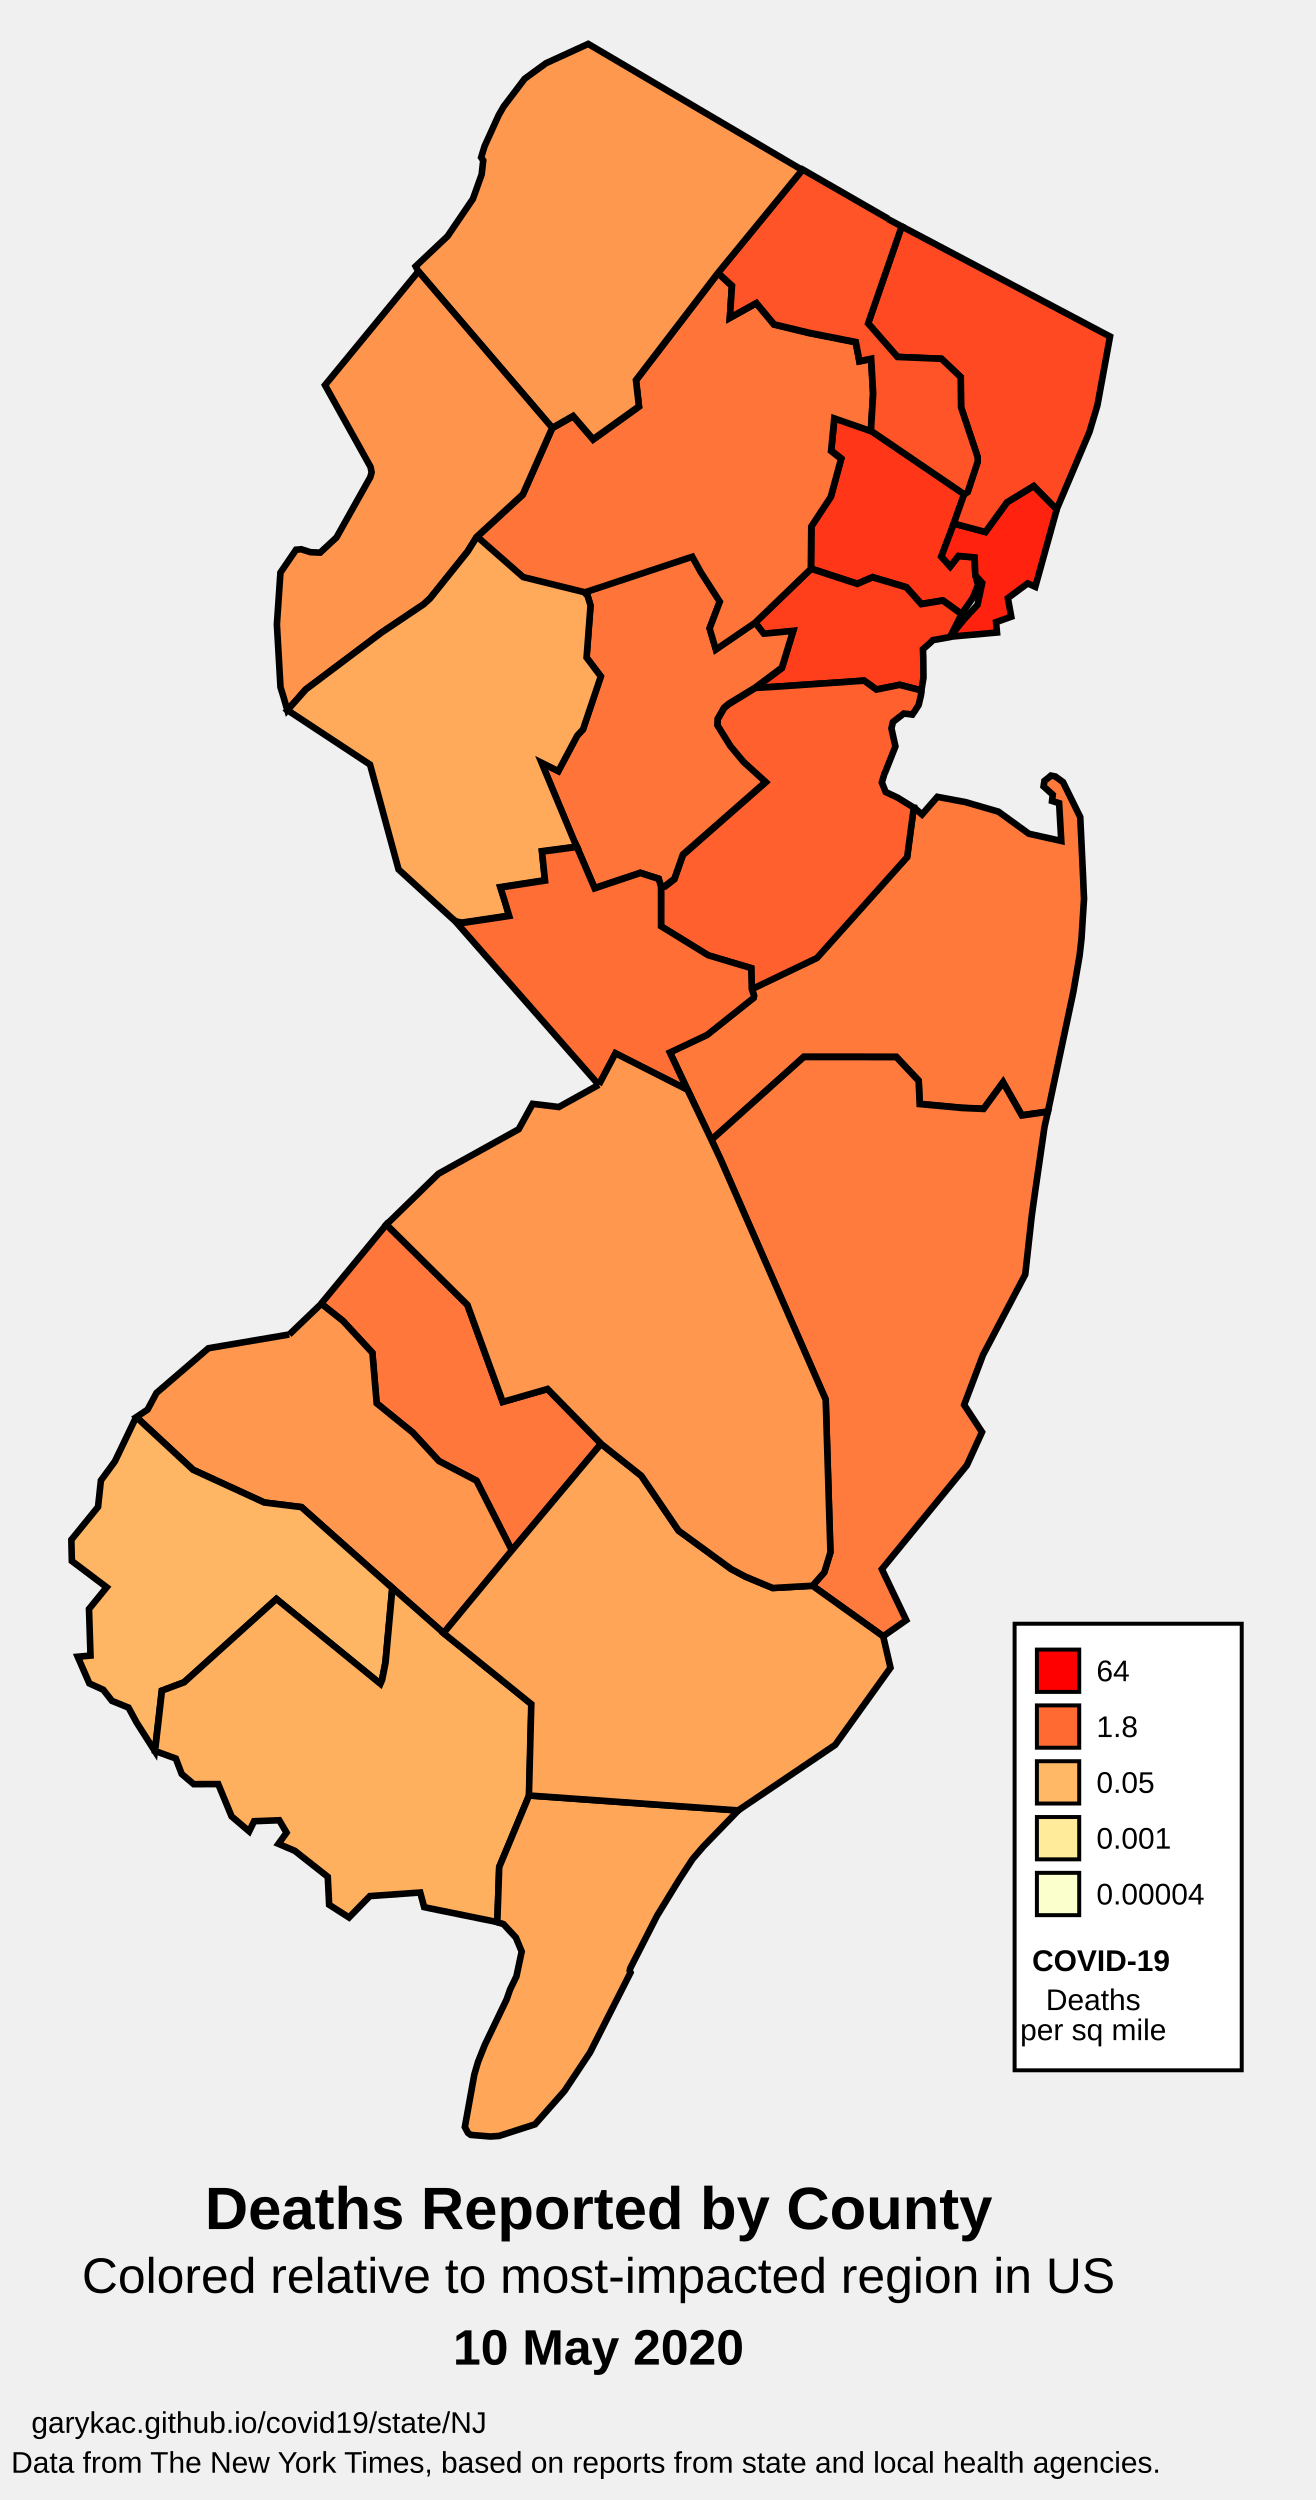
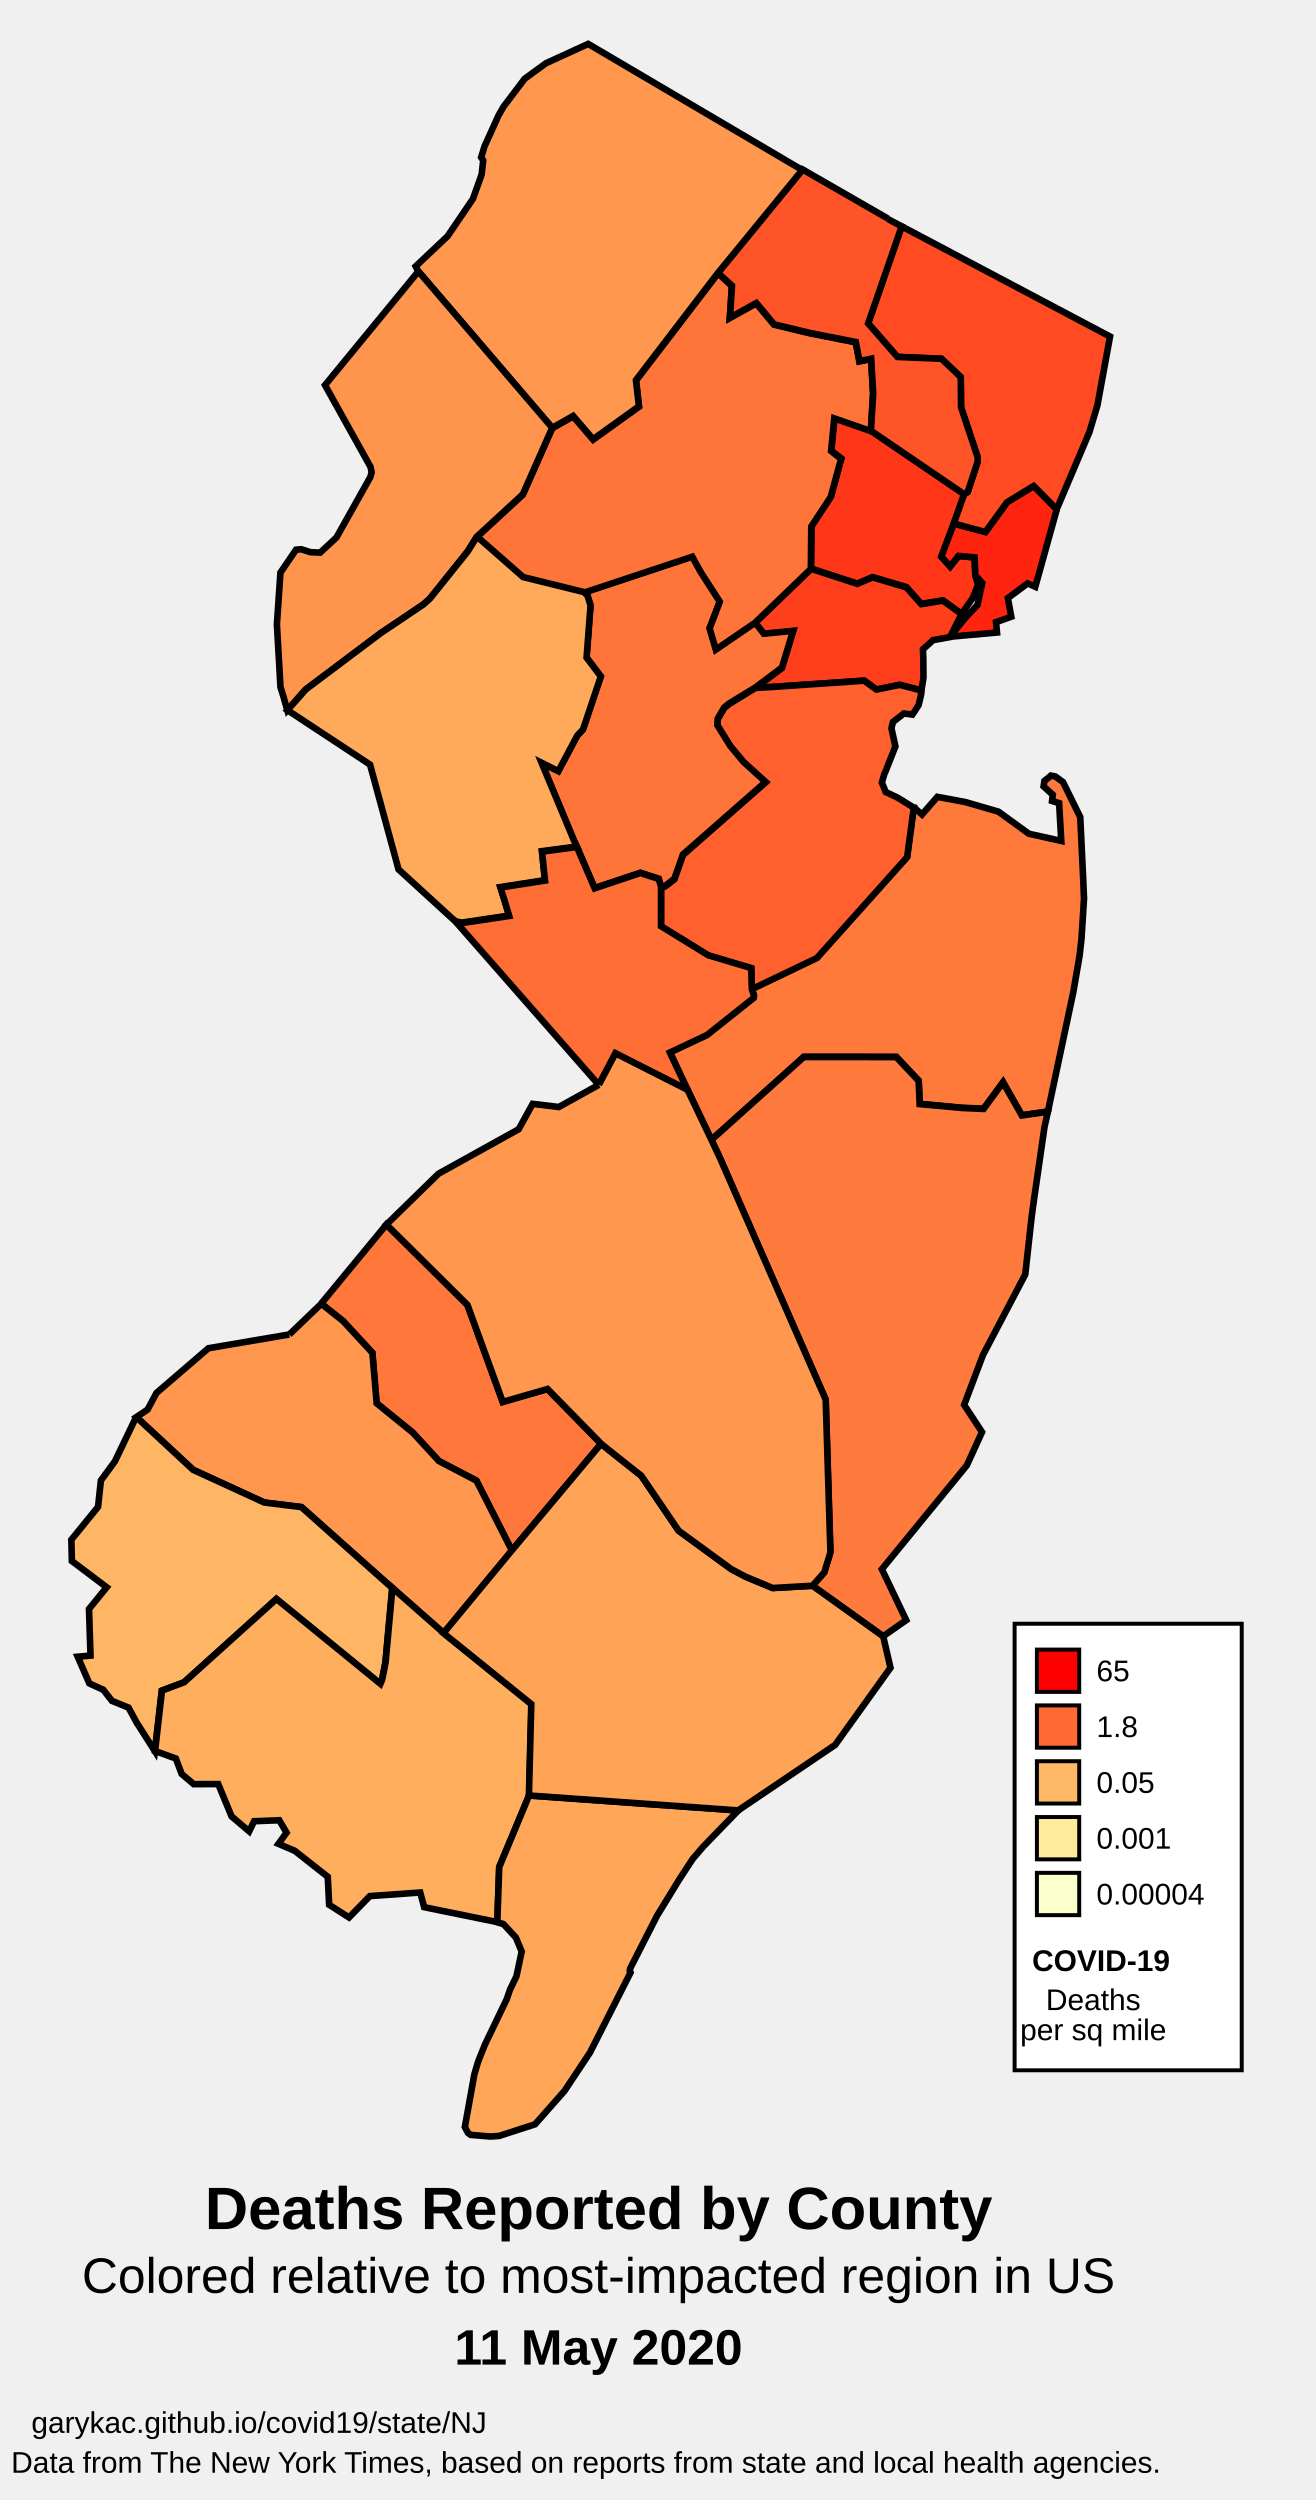
<svg xmlns="http://www.w3.org/2000/svg" width="330" height="627.07" version="1.0" id="svg2">
  <defs id="defs9439" />
  <style id="style6">
  #counties {fill:#d0d0d0;stroke:#000;stroke-width:.178;} 
  #borders {fill:none;stroke:#221e1f;stroke-width:.891;} 
  #separator {fill:none;stroke:#a9a9a9;stroke-width:2.318;}
  #legend-1 {fill:#ff0000;}
  #legend-2 {fill:#ff6a32;}
  #legend-3 {fill:#ffb866;}
  #legend-4 {fill:#ffeb99;}
  #legend-5 {fill:#faffcc;}
-   #c34001 {fill:#ffa558;}
-   #c34003 {fill:#ff4922;}
+   #c34001 {fill:#ffa457;}
+   #c34003 {fill:#ff4a22;}
  #c34005 {fill:#ff984e;}
  #c34007 {fill:#ff773a;}
  #c34009 {fill:#ffa658;}
-   #c34011 {fill:#ffb05f;}
+   #c34011 {fill:#ffae5e;}
  #c34013 {fill:#ff3618;}
-   #c34015 {fill:#ff984e;}
-   #c34017 {fill:#ff230f;}
-   #c34019 {fill:#ffa95a;}
+   #c34015 {fill:#ff974e;}
+   #c34017 {fill:#ff240f;}
+   #c34019 {fill:#ffaa5b;}
  #c34021 {fill:#ff6e35;}
  #c34023 {fill:#ff602d;}
  #c34025 {fill:#ff793b;}
  #c34027 {fill:#ff7539;}
  #c34029 {fill:#ff7b3d;}
  #c34031 {fill:#ff5427;}
  #c34033 {fill:#ffb664;}
  #c34035 {fill:#ff7539;}
-   #c34037 {fill:#ff984f;}
+   #c34037 {fill:#ff984e;}
  #c34039 {fill:#ff3f1c;}
  #c34041 {fill:#ff944c;}
 </style>
  <g id="layer1" style="display:inline" transform="translate(0,1.0703125e-5)">
    <g id="g10509" transform="translate(-622.3246,8.460373)">
      <rect y="398.82" x="876.817" height="112.008" width="56.966" id="rect10421" style="fill:#ffffff;fill-opacity:1;stroke:#000000;stroke-width:1;stroke-linecap:round;stroke-linejoin:miter;stroke-miterlimit:4;stroke-dasharray:none;stroke-dashoffset:0;stroke-opacity:1" />
      <rect y="405.301" x="882.409" height="10.615" width="10.615" id="legend-1" style="stroke:#000000;stroke-width:1" />
      <rect style="stroke:#000000;stroke-width:1" id="legend-2" width="10.615" height="10.615" x="882.409" y="419.301" />
      <rect y="433.301" x="882.409" height="10.615" width="10.615" id="legend-3" style="stroke:#000000;stroke-width:1" />
      <rect style="stroke:#000000;stroke-width:1" id="legend-4" width="10.615" height="10.615" x="882.409" y="447.301" />
      <rect y="461.301" x="882.409" height="10.615" width="10.615" id="legend-5" style="stroke:#000000;stroke-width:1" />
      <text id="text10456" y="413.239" x="897.338" style="font-style:normal;font-weight:normal;font-size:7.5px;line-height:125%;font-family:sans-serif;letter-spacing:0px;word-spacing:0px;fill:#000000;fill-opacity:1;stroke:none;stroke-width:1px;stroke-linecap:butt;stroke-linejoin:miter;stroke-opacity:1" xml:space="preserve">
-         <tspan style="font-style:normal;font-variant:normal;font-weight:normal;font-stretch:normal;font-family:Arial;-inkscape-font-specification:Arial" y="413.239" x="897.338" id="tspan10458">64</tspan>
+         <tspan style="font-style:normal;font-variant:normal;font-weight:normal;font-stretch:normal;font-family:Arial;-inkscape-font-specification:Arial" y="413.239" x="897.338" id="tspan10458">65</tspan>
      </text>
      <text xml:space="preserve" style="font-style:normal;font-weight:normal;font-size:7.5px;line-height:125%;font-family:sans-serif;letter-spacing:0px;word-spacing:0px;fill:#000000;fill-opacity:1;stroke:none;stroke-width:1px;stroke-linecap:butt;stroke-linejoin:miter;stroke-opacity:1" x="897.338" y="427.239" id="text10460">
        <tspan id="tspan10462" x="897.338" y="427.239" style="font-style:normal;font-variant:normal;font-weight:normal;font-stretch:normal;font-family:Arial;-inkscape-font-specification:Arial">1.8</tspan>
      </text>
      <text id="text10464" y="441.239" x="897.338" style="font-style:normal;font-weight:normal;font-size:7.5px;line-height:125%;font-family:sans-serif;letter-spacing:0px;word-spacing:0px;fill:#000000;fill-opacity:1;stroke:none;stroke-width:1px;stroke-linecap:butt;stroke-linejoin:miter;stroke-opacity:1" xml:space="preserve">
        <tspan style="font-style:normal;font-variant:normal;font-weight:normal;font-stretch:normal;font-family:Arial;-inkscape-font-specification:Arial" y="441.239" x="897.338" id="tspan10466">0.05</tspan>
      </text>
      <text xml:space="preserve" style="font-style:normal;font-weight:normal;font-size:7.5px;line-height:125%;font-family:sans-serif;letter-spacing:0px;word-spacing:0px;fill:#000000;fill-opacity:1;stroke:none;stroke-width:1px;stroke-linecap:butt;stroke-linejoin:miter;stroke-opacity:1" x="897.338" y="455.239" id="text10468">
        <tspan id="tspan10470" x="897.338" y="455.239" style="font-style:normal;font-variant:normal;font-weight:normal;font-stretch:normal;font-family:Arial;-inkscape-font-specification:Arial">0.001</tspan>
      </text>
      <text id="text10472" y="469.239" x="897.338" style="font-style:normal;font-weight:normal;font-size:7.5px;line-height:125%;font-family:sans-serif;letter-spacing:0px;word-spacing:0px;fill:#000000;fill-opacity:1;stroke:none;stroke-width:1px;stroke-linecap:butt;stroke-linejoin:miter;stroke-opacity:1" xml:space="preserve">
        <tspan style="font-style:normal;font-variant:normal;font-weight:normal;font-stretch:normal;font-family:Arial;-inkscape-font-specification:Arial" y="469.239" x="897.338" id="tspan10474">0.00004</tspan>
      </text>
      <g transform="translate(0,-2.192453)" id="g10492">
        <text xml:space="preserve" style="font-style:normal;font-weight:normal;font-size:7.5px;line-height:125%;font-family:sans-serif;text-align:center;letter-spacing:0px;word-spacing:0px;text-anchor:middle;fill:#000000;fill-opacity:1;stroke:none;stroke-width:1px;stroke-linecap:butt;stroke-linejoin:miter;stroke-opacity:1" x="905.319" y="497.919" id="text10480">
          <tspan id="tspan10482" x="905.319" y="497.919" style="font-style:normal;font-variant:normal;font-weight:normal;font-stretch:normal;font-family:Arial;-inkscape-font-specification:Arial;text-align:center;text-anchor:middle">Deaths</tspan>
        </text>
        <text id="text10484" y="505.458" x="905.319" style="font-style:normal;font-weight:normal;font-size:7.5px;line-height:125%;font-family:sans-serif;text-align:center;letter-spacing:0px;word-spacing:0px;text-anchor:middle;fill:#000000;fill-opacity:1;stroke:none;stroke-width:1px;stroke-linecap:butt;stroke-linejoin:miter;stroke-opacity:1" xml:space="preserve">
          <tspan style="font-style:normal;font-variant:normal;font-weight:normal;font-stretch:normal;font-family:Arial;-inkscape-font-specification:Arial;text-align:center;text-anchor:middle" y="505.458" x="905.319" id="tspan10486">per sq mile</tspan>
        </text>
      </g>
      <text id="text10488" y="485.919" x="905.319" style="font-style:normal;font-weight:normal;font-size:7.5px;line-height:125%;font-family:sans-serif;text-align:center;letter-spacing:0px;word-spacing:0px;text-anchor:middle;fill:#000000;fill-opacity:1;stroke:none;stroke-width:1px;stroke-linecap:butt;stroke-linejoin:miter;stroke-opacity:1" xml:space="preserve">
        <tspan style="font-style:normal;font-variant:normal;font-weight:bold;font-stretch:normal;font-family:Arial;-inkscape-font-specification:'Arial Bold';text-align:center;text-anchor:middle" y="485.919" x="905.319" id="tspan10490">COVID-19</tspan>
      </text>
    </g>
    <text xml:space="preserve" style="font-style:normal;font-weight:normal;font-size:7.5px;line-height:125%;font-family:sans-serif;text-align:center;letter-spacing:0px;word-spacing:0px;text-anchor:middle;fill:#000000;fill-opacity:1;stroke:none;stroke-width:1px;stroke-linecap:butt;stroke-linejoin:miter;stroke-opacity:1" x="151.849" y="620.237" id="text10498">
      <tspan id="tspan10500" x="151.849" y="620.237" style="font-style:normal;font-variant:normal;font-weight:normal;font-stretch:normal;font-family:Arial;-inkscape-font-specification:Arial;text-align:center;text-anchor:middle">Data from The New York Times, based on reports from state and local health agencies.</tspan>
    </text>
    <g id="g10510" transform="translate(-504.6264,0.4679467)">
      <text xml:space="preserve" style="font-style:normal;font-weight:normal;font-size:7.5px;line-height:125%;font-family:sans-serif;text-align:center;letter-spacing:0px;word-spacing:0px;text-anchor:middle;fill:#000000;fill-opacity:1;stroke:none;stroke-width:1px;stroke-linecap:butt;stroke-linejoin:miter;stroke-opacity:1" x="661.613" y="558.64" id="text10502">
        <tspan id="tspan10504" x="661.613" y="558.64" style="font-style:normal;font-variant:normal;font-weight:bold;font-stretch:normal;font-size:15px;font-family:Arial;-inkscape-font-specification:'Arial Bold';text-align:center;text-anchor:middle">Deaths Reported by County</tspan>
      </text>
      <text id="text10506" y="574.64" x="661.57" style="font-style:normal;font-weight:normal;font-size:7.5px;line-height:125%;font-family:sans-serif;text-align:center;letter-spacing:0px;word-spacing:0px;text-anchor:middle;fill:#000000;fill-opacity:1;stroke:none;stroke-width:1px;stroke-linecap:butt;stroke-linejoin:miter;stroke-opacity:1" xml:space="preserve">
        <tspan style="font-style:normal;font-variant:normal;font-weight:normal;font-stretch:normal;font-size:12.5px;font-family:Arial;-inkscape-font-specification:Arial;text-align:center;text-anchor:middle" y="574.64" x="661.57" id="tspan10508">Colored relative to most-impacted region in US</tspan>
      </text>
      <text xml:space="preserve" style="font-style:normal;font-weight:normal;font-size:7.5px;line-height:125%;font-family:sans-serif;text-align:center;letter-spacing:0px;word-spacing:0px;text-anchor:middle;fill:#000000;fill-opacity:1;stroke:none;stroke-width:1px;stroke-linecap:butt;stroke-linejoin:miter;stroke-opacity:1" x="661.57" y="592.64" id="text10536">
-         <tspan id="tspan10538" x="661.57" y="592.64" style="font-style:normal;font-variant:normal;font-weight:bold;font-stretch:normal;font-size:12.5px;font-family:Arial;-inkscape-font-specification:'Arial Bold';text-align:center;text-anchor:middle">10 May 2020</tspan>
+         <tspan id="tspan10538" x="661.57" y="592.64" style="font-style:normal;font-variant:normal;font-weight:bold;font-stretch:normal;font-size:12.5px;font-family:Arial;-inkscape-font-specification:'Arial Bold';text-align:center;text-anchor:middle">11 May 2020</tspan>
      </text>
    </g>
    <text id="text10516" y="610.237" x="7.866" style="font-style:normal;font-weight:normal;font-size:7.5px;line-height:125%;font-family:sans-serif;text-align:end;letter-spacing:0px;word-spacing:0px;text-anchor:end;fill:#000000;fill-opacity:1;stroke:none;stroke-width:1px;stroke-linecap:butt;stroke-linejoin:miter;stroke-opacity:1" xml:space="preserve">
      <tspan style="font-style:normal;font-variant:normal;font-weight:normal;font-stretch:normal;font-family:Arial;-inkscape-font-specification:Arial;text-align:start;text-anchor:start" y="610.237" x="7.866" id="tspan10518">garykac.github.io/covid19/state/NJ</tspan>
    </text>
  </g>
  <g id="layer2" style="display:inline;fill:#fff;stroke:#000;stroke-width:.178;" transform="translate(0,1.0703125e-5)">
    <g id="g25761" transform="matrix(9.136597,1.812447,-1.812447,9.136597,-7596.108,-3365.373)">
      <path id="c34025" d="m 898.58,212.247 0.259,0.148 0.313,-0.546 0.762,-0.009 0.929,0.08 0.919,0.424 0.894,0.021 -0.255,-0.987 -0.198,-0.021 -0.014,-0.169 -0.286,-0.171 -0.007,-0.149 0.089,-0.105 0.055,-0.07 0.121,0 0.232,0.107 0.639,0.835 0.385,1.55 0.13,0.535 0.011,0.04 0.144,1.075 0.039,0.467 0.025,0.99 -0.045,3.287 -0.669,0.236 -0.669,-0.774 -0.374,0.802 -0.571,0.088 -1.144,0.119 -0.148,-0.609 -0.715,-0.51 -2.444,0.483 -2.007,2.676 -0.893,-1.196 -0.665,-0.901 0.891,-0.659 1.034,-1.221 0,-0.06 -0.095,-0.168 1.559,-1.166 1.854,-3.136 -0.084,-1.347" style="stroke:#000" />
      <path id="c34029" d="m 894.98,222.097 2.007,-2.676 2.444,-0.483 0.715,0.51 0.148,0.609 1.144,-0.119 0.571,-0.088 0.374,-0.802 0.669,0.774 0.669,-0.235 -0.009,0.426 0.098,1.879 0.03,0.523 0.136,1.59 -0.694,2.345 -0.237,1.418 0.615,0.626 -0.226,0.956 -1.701,3.19 0.91,1.219 -0.524,0.546 -2.134,-0.967 0.241,-0.415 0.057,-0.562 -0.925,-4.009 -4.042,-5.804 -0.337,-0.458" style="stroke:#000" />
      <path id="c34013" d="m 895.48,202.527 2.797,1.189 -0.121,0.829 -0.158,0.939 0.285,0.213 0.165,-0.321 0.434,-0.045 0.112,0.469 0.122,0.237 -0.07,0.371 -0.211,0.481 -0.566,-0.259 -0.552,0.206 -0.482,-0.364 -0.945,-0.088 -0.37,0.253 -1.3,-0.157 -0.211,-1.122 0.359,-0.884 0.074,-1.059 -0.306,-0.156 -0.086,-0.878 1.032,0.144" style="stroke:#000" />
      <path id="c34039" d="m 894.62,206.487 1.3,0.157 0.37,-0.253 0.945,0.088 0.482,0.364 0.552,-0.206 0.566,0.259 -0.186,0.666 -0.356,0.141 -0.08,0.03 -0.039,0.06 -0.176,0.232 0.056,0.236 0.107,0.515 0.012,0.346 -0.604,-0.034 -0.589,0.246 -0.371,-0.171 -2.349,0.636 -0.483,0.125 0.595,-0.661 0.103,-1.03 -0.758,0.228 -0.293,-0.251 1.196,-1.719" style="stroke:#000" />
      <path id="c34017" d="m 900.8,203.627 -0.162,2.161 -0.22,-0.05 -0.445,0.492 0.187,0.474 -0.373,0.223 0.079,0.269 -1.218,0.357 0.287,-0.545 0.272,-0.441 0.01,-0.602 -0.223,-0.167 -0.112,-0.469 -0.434,0.045 -0.165,0.321 -0.285,-0.213 0.158,-0.939 0.88,0.058 0.415,-0.899 0.62,-0.571 0.729,0.496" style="stroke:#000" />
      <path id="c34003" d="m 895.22,196.967 6.081,1.819 0.027,1.884 -0.071,0.747 -0.46,2.211 -0.729,-0.496 -0.62,0.571 -0.415,0.899 -0.88,-0.058 0.121,-0.829 0.08,-0.08 0.105,-0.85 -0.025,-0.122 -0.699,-1.228 -0.166,-0.795 -0.605,-0.384 -1.173,0.182 -0.95,-0.732 0.378,-2.739" style="stroke:#000" />
      <path id="c34023" d="m 898.17,209.117 0.016,0.129 -0.009,0.273 -0.076,0.195 -0.041,0.094 -0.112,0.006 -0.119,0.01 -0.242,0.28 -0.007,0.176 0.2,0.457 -0.135,0.737 -0.011,0.03 -0.023,0.257 0.151,0.231 0.343,0.086 0.471,0.176 0.01,0 0.084,1.347 -1.854,3.136 -1.559,1.166 -0.124,-0.548 -1.204,-0.114 -1.398,-0.52 -0.207,-1.046 0.105,-0.03 0.209,-0.241 0.099,-0.686 1.802,-2.349 -0.687,-0.414 -0.435,-0.353 -0.449,-0.481 -0.025,-0.168 0.112,-0.331 0.105,-0.129 0.617,-0.568 0.483,-0.125 2.349,-0.636 0.371,0.171 0.589,-0.246 0.604,0.034" style="stroke:#000" />
      <path id="c34035" d="m 893.42,208.197 0.293,0.251 0.758,-0.228 -0.103,1.03 -0.595,0.661 -0.617,0.568 -0.105,0.129 -0.112,0.331 0.025,0.168 0.449,0.481 0.435,0.353 0.687,0.414 -1.802,2.349 -0.099,0.686 -0.209,0.241 -0.105,0.03 -0.102,-0.191 -0.515,-0.06 -1.127,0.644 -0.69,-1.004 -0.107,-0.144 -1.263,-1.884 0.487,0.132 0.313,-1.038 0.119,-0.191 0.193,-1.494 -0.475,-0.424 -0.168,-1.395 -0.128,-0.24 -0.112,-0.08 2.676,-1.519 0.299,0.356 0.664,0.688 -0.129,0.761 0.275,0.524 0.891,-0.909" style="stroke:#000" />
      <path id="c34027" d="m 890.61,199.167 0.438,0.266 0.113,0.856 0.621,-0.526 0.58,0.47 0.98,0.04 1.272,0 0.196,0.485 0.297,-0.125 0.236,0.911 0.135,0.993 -1.032,-0.144 0.086,0.878 0.306,0.156 -0.074,1.059 -0.359,0.884 0.211,1.122 -1.196,1.719 -0.891,0.909 -0.275,-0.524 0.129,-0.761 -0.664,-0.688 -0.299,-0.356 -2.676,1.519 -1.688,-0.078 -1.431,-0.828 0.994,-1.361 0.429,-1.911 0.491,-0.425 0.65,0.51 1.038,-1.109 -0.216,-0.676 1.599,-3.251" style="stroke:#000" />
      <path id="c34031" d="m 894.82,196.847 0.401,0.121 -0.378,2.739 0.95,0.732 1.173,-0.182 0.605,0.384 0.166,0.795 0.699,1.228 0.025,0.122 -0.105,0.85 -0.08,0.08 -2.797,-1.189 -0.135,-0.993 -0.236,-0.911 -0.297,0.125 -0.196,-0.485 -1.272,0 -0.98,-0.04 -0.58,-0.47 -0.621,0.526 -0.113,-0.856 -0.438,-0.266 1.694,-3.173 2.516,0.852" style="stroke:#000" />
      <path id="c34037" d="m 892.3,195.997 -1.694,3.173 -1.599,3.251 0.216,0.676 -1.038,1.109 -0.65,-0.51 -0.491,0.425 -4.356,-3.432 -0.096,-0.119 0.685,-0.963 0.474,-1.118 0.103,-0.692 -0.032,-0.378 -0.071,-0.07 0.032,-0.313 0.209,-0.892 0.087,-0.257 0.41,-0.843 0.481,-0.522 1.014,-0.731 6.315,2.209" style="stroke:#000" />
      <path id="c34041" d="m 882.69,200.687 4.356,3.432 -0.429,1.911 -0.994,1.361 -0.166,0.44 -0.749,1.439 -0.137,0.185 -0.979,0.983 -1.688,1.884 -0.376,0.644 -0.187,-0.362 -0.114,-0.209 -0.424,-1.64 -0.178,-1.387 0.292,-0.686 0.136,-0.04 0.257,0.03 0.26,-0.04 0.351,-0.486 0.578,-1.771 0.009,-0.135 -0.057,-0.136 -1.631,-1.922 1.872,-3.496" style="stroke:#000" />
      <path id="c34019" d="m 885.63,207.387 1.431,0.828 1.688,0.078 0.112,0.08 0.128,0.24 0.168,1.395 0.475,0.424 -0.193,1.494 -0.119,0.191 -0.313,1.038 -0.487,-0.132 1.263,1.884 0.107,0.144 -0.896,0.304 0.231,0.75 -1.141,0.416 0.179,0.327 0.201,0.379 -1.211,0.435 -0.168,0 -0.114,-0.06 -1.671,-1.013 -1.302,-2.619 -2.466,-1.005 0.376,-0.644 1.688,-1.884 0.979,-0.983 0.137,-0.185 0.749,-1.439 0.166,-0.44" style="stroke:#000" />
      <path id="c34021" d="m 889.89,215.057 0.69,1.004 1.127,-0.644 0.515,0.06 0.102,0.191 0.207,1.046 1.398,0.52 1.204,0.114 0.124,0.548 0.095,0.168 0,0.06 -1.034,1.221 -0.891,0.659 0.665,0.901 -2.096,-0.588 -0.273,0.918 -4.636,-3.561 0.168,0 1.211,-0.435 -0.201,-0.379 -0.179,-0.327 1.141,-0.416 -0.231,-0.75 0.896,-0.304" style="stroke:#000" />
      <path id="c34007" d="m 885.53,228.467 1.309,-2.433 2.562,1.698 1.44,2.377 1.115,-0.576 1.705,1.167 -1.801,3.288 -1.304,-1.662 -1.094,-0.321 -0.843,-0.617 -1.105,-0.583 -0.377,-1.311 -0.94,-0.685 -0.667,-0.344" style="stroke:#000" />
      <path id="c34015" d="m 884.85,229.447 0.686,-0.981 0.667,0.344 0.94,0.685 0.377,1.311 1.105,0.583 0.843,0.617 1.094,0.321 1.304,1.662 -1.371,2.54 -1.592,-0.925 -2.823,-1.661 -1.006,0.073 -2.052,-0.491 -1.777,-1.097 0.256,-0.255 0.149,-0.489 1.138,-1.452 2.061,-0.786" style="stroke:#000" />
      <path id="c34033" d="m 881.24,232.427 1.777,1.097 2.052,0.491 1.006,-0.073 2.823,1.661 0.21,2.007 0,0.476 -0.025,0.113 -3.19,-1.696 -2.002,2.684 -0.542,0.336 0.134,1.632 -0.632,-0.66 -0.291,-0.351 -0.473,-0.091 -0.287,-0.248 -0.402,-0.095 -0.447,-0.644 0.332,-0.097 -0.284,-1.223 0.353,-0.666 -1.057,-0.511 -0.125,-0.56 0.533,-1.007 -0.063,-0.712 0.269,-0.578 0.329,-1.282" style="stroke:#000" />
      <path id="c34011" d="m 893.6,240.367 -0.413,2.044 0.238,1.466 -2.01,-0.011 -0.182,-0.367 -1.311,0.359 -0.439,0.674 -0.591,-0.232 -0.183,-0.731 -1.006,-0.513 -0.469,-0.099 0.155,-0.338 -0.258,-0.29 -0.658,0.157 -0.078,0.294 -0.543,-0.303 -0.522,-0.783 -0.648,0.13 -0.37,-0.206 -0.236,-0.377 -0.588,-0.09 -0.134,-1.632 0.542,-0.336 2.002,-2.684 3.19,1.696 0.025,-0.113 0,-0.476 -0.21,-2.007 1.592,0.925 2.692,1.415 0.416,2.426" style="stroke:#000" />
      <path id="c34009" d="m 893.6,240.367 5.604,-0.701 -0.733,1.134 -0.218,0.387 -0.248,0.617 -0.394,1.067 -0.433,1.53 0,0.07 0.007,0.01 0.023,0.03 -0.651,2.323 -0.472,1.148 -0.604,1.038 -0.891,0.497 -0.225,0.06 -0.53,0.06 -0.082,-0.04 -0.112,-0.137 -0.025,-1.437 0.032,-0.355 0.089,-0.481 0.339,-1.318 0.039,-0.28 0.099,-0.38 0.009,-0.682 -0.227,-0.339 -0.396,-0.289 -0.175,-0.02 -0.238,-1.466 0.413,-2.044" style="stroke:#000" />
      <path id="c34001" d="m 902.12,234.307 0.357,0.792 -1.056,2.326 -2.221,2.241 -5.604,0.701 -0.416,-2.426 -2.692,-1.415 1.371,-2.54 1.801,-3.288 0.242,0.128 0.986,0.507 1.273,1.255 1.59,0.738 0.426,0.128 0.77,0.154 1.038,-0.268 2.134,0.967" style="stroke:#000" />
      <path id="c34005" d="m 891.72,221.227 0.273,-0.918 2.096,0.588 0.893,1.196 0.337,0.458 4.042,5.804 0.925,4.009 -0.057,0.562 -0.241,0.415 -1.038,0.268 -0.77,-0.154 -0.426,-0.128 -1.59,-0.738 -1.273,-1.255 -0.986,-0.507 -0.242,-0.128 -1.705,-1.167 -1.115,0.576 -1.44,-2.377 -2.562,-1.698 1.109,-1.616 1.885,-1.595 0.236,-0.743 0.707,-0.054 0.942,-0.797" style="stroke:#000" />
    </g>
  </g>
</svg>
